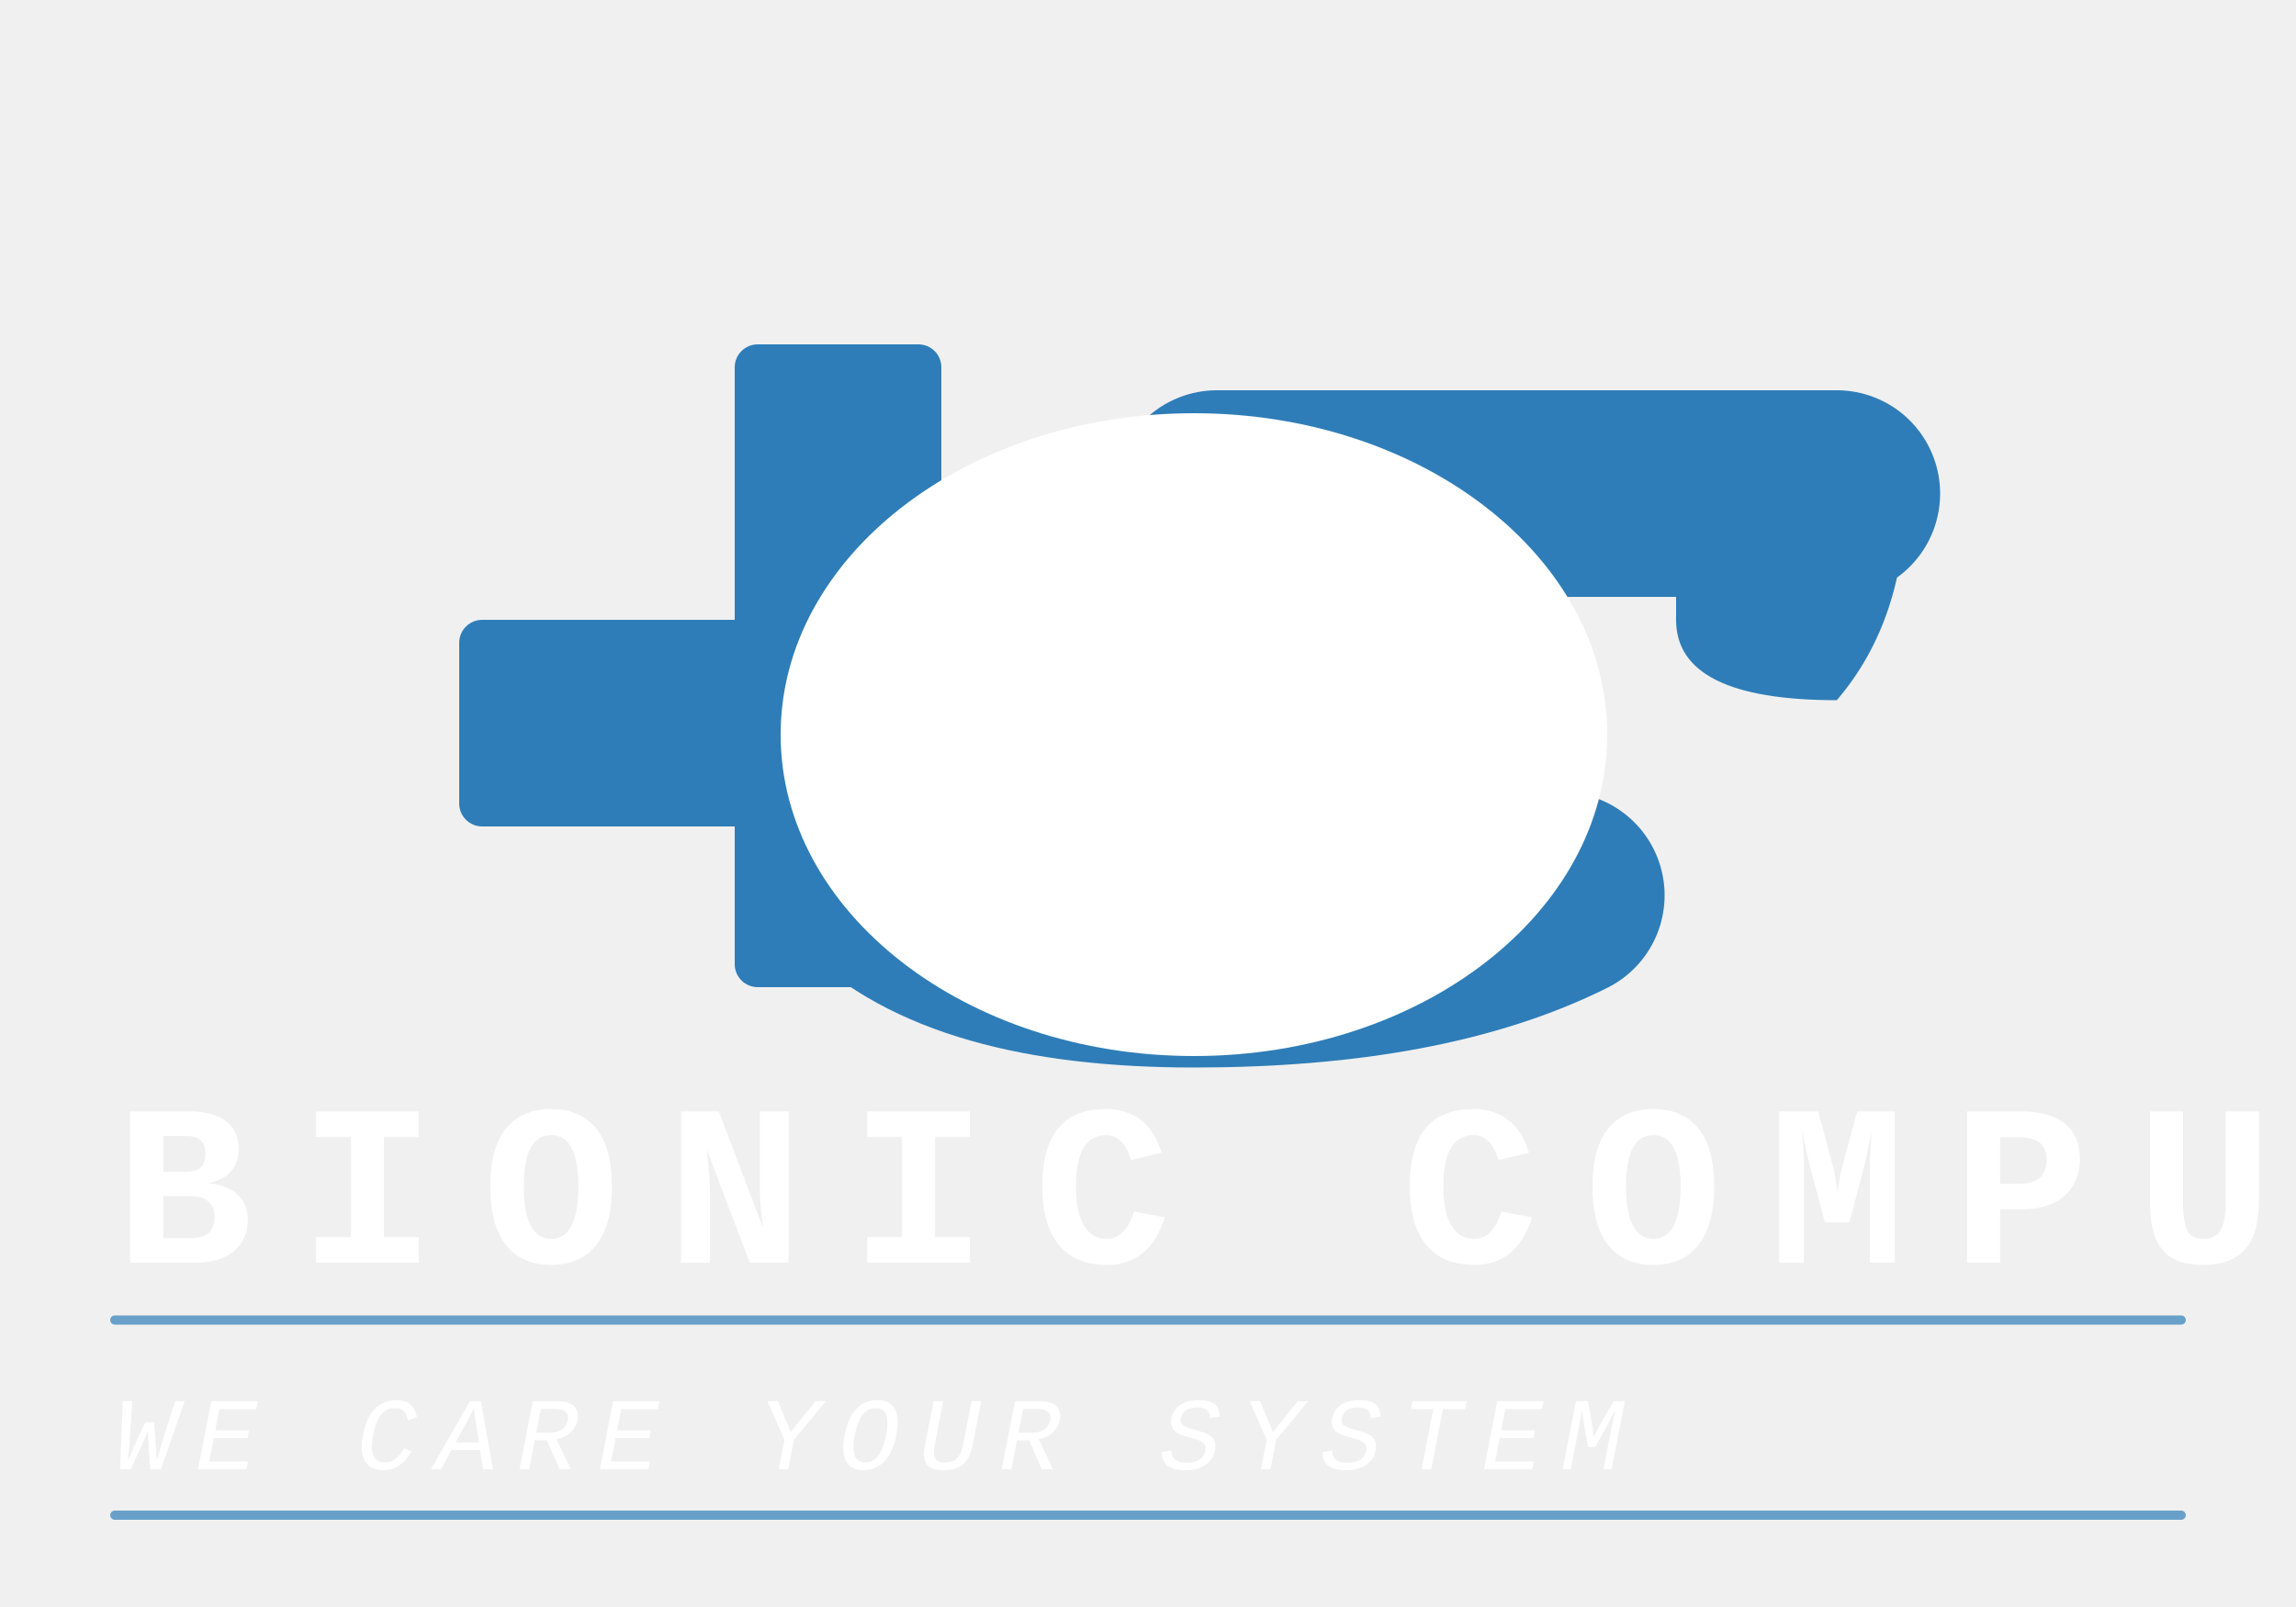
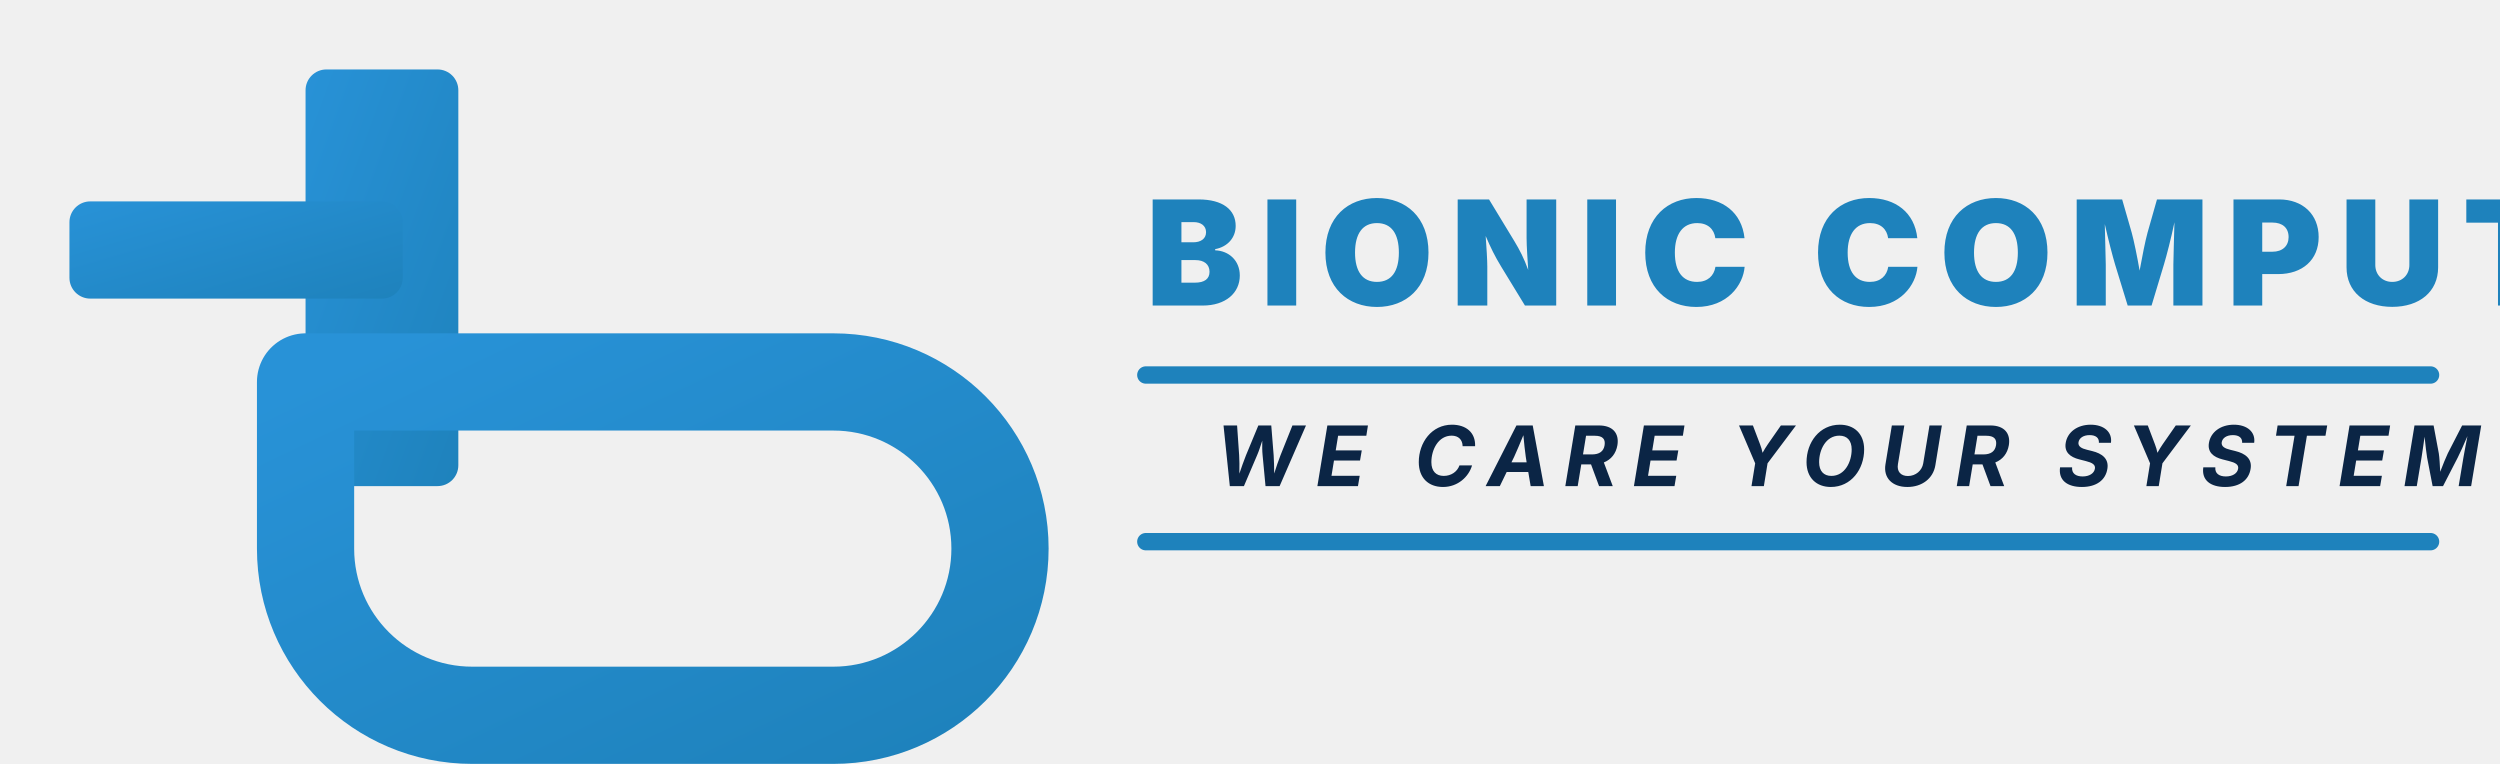
- <svg xmlns="http://www.w3.org/2000/svg" viewBox="0 0 1000 700" width="1000" height="700">
-   <g id="plus">
-     <rect x="320" y="150" width="90" height="280" fill="#2E7DB8" rx="10" />
-     <rect x="200" y="270" width="330" height="90" fill="#2E7DB8" rx="10" />
+ <svg xmlns="http://www.w3.org/2000/svg" viewBox="0 0 360 110" width="360" height="110">
+   <defs>
+     <linearGradient id="bionicBlueFull" x1="0%" y1="0%" x2="100%" y2="100%">
+       <stop offset="0%" stop-color="#2892D7" />
+       <stop offset="100%" stop-color="#1E82BC" />
+     </linearGradient>
+   </defs>
+   <g transform="translate(10, 5)">
+     <rect x="34" y="5" width="22" height="60" fill="url(#bionicBlueFull)" rx="3" />
+     <rect x="0" y="24" width="48" height="14" fill="url(#bionicBlueFull)" rx="3" />
+     <path d="M 34 50 L 110 50 A 24 24 0 0 1 134 74 L 134 74 A 24 24 0 0 1 110 98 L 58 98 A 24 24 0 0 1 34 74 Z" fill="none" stroke="url(#bionicBlueFull)" stroke-width="14" stroke-linecap="round" stroke-linejoin="round" />
  </g>
-   <g id="wrench">
-     <line x1="530" y1="215" x2="800" y2="215" stroke="#2E7DB8" stroke-width="90" stroke-linecap="round" />
-     <path d="M 730 170 Q 800 170 830 215 Q 830 270 800 305 Q 730 305 730 270 Z" fill="#2E7DB8" />
-     <path d="M 380 380 Q 420 420 520 420 Q 620 420 680 390" fill="none" stroke="#2E7DB8" stroke-width="90" stroke-linecap="round" stroke-linejoin="round" />
-     <ellipse cx="520" cy="320" rx="180" ry="140" fill="white" />
-   </g>
-   <text x="50" y="550" font-family="'Courier New', 'Courier', monospace" font-size="100" font-weight="900" fill="white" letter-spacing="20">BIONIC COMPUTER</text>
-   <text x="50" y="640" font-family="'Courier New', 'Courier', monospace" font-size="45" font-weight="400" fill="white" letter-spacing="8" font-style="italic">WE CARE YOUR SYSTEM</text>
-   <line x1="50" y1="575" x2="950" y2="575" stroke="#2E7DB8" stroke-width="4" stroke-linecap="round" opacity="0.7" />
-   <line x1="50" y1="660" x2="950" y2="660" stroke="#2E7DB8" stroke-width="4" stroke-linecap="round" opacity="0.7" />
+   <text x="165" y="44" font-family="'Inter', 'Arial Black', sans-serif" font-size="21" font-weight="900" letter-spacing="2.5" fill="#1E82BC">BIONIC COMPUTER</text>
+   <path d="M 165 54 L 350 54" stroke="#1E82BC" stroke-width="2.5" stroke-linecap="round" />
+   <text x="175" y="70" font-family="'Inter', Arial, sans-serif" font-size="12" font-weight="700" font-style="italic" letter-spacing="2" fill="#0B2545">WE CARE YOUR SYSTEM</text>
+   <path d="M 165 78 L 350 78" stroke="#1E82BC" stroke-width="2.5" stroke-linecap="round" />
</svg>
